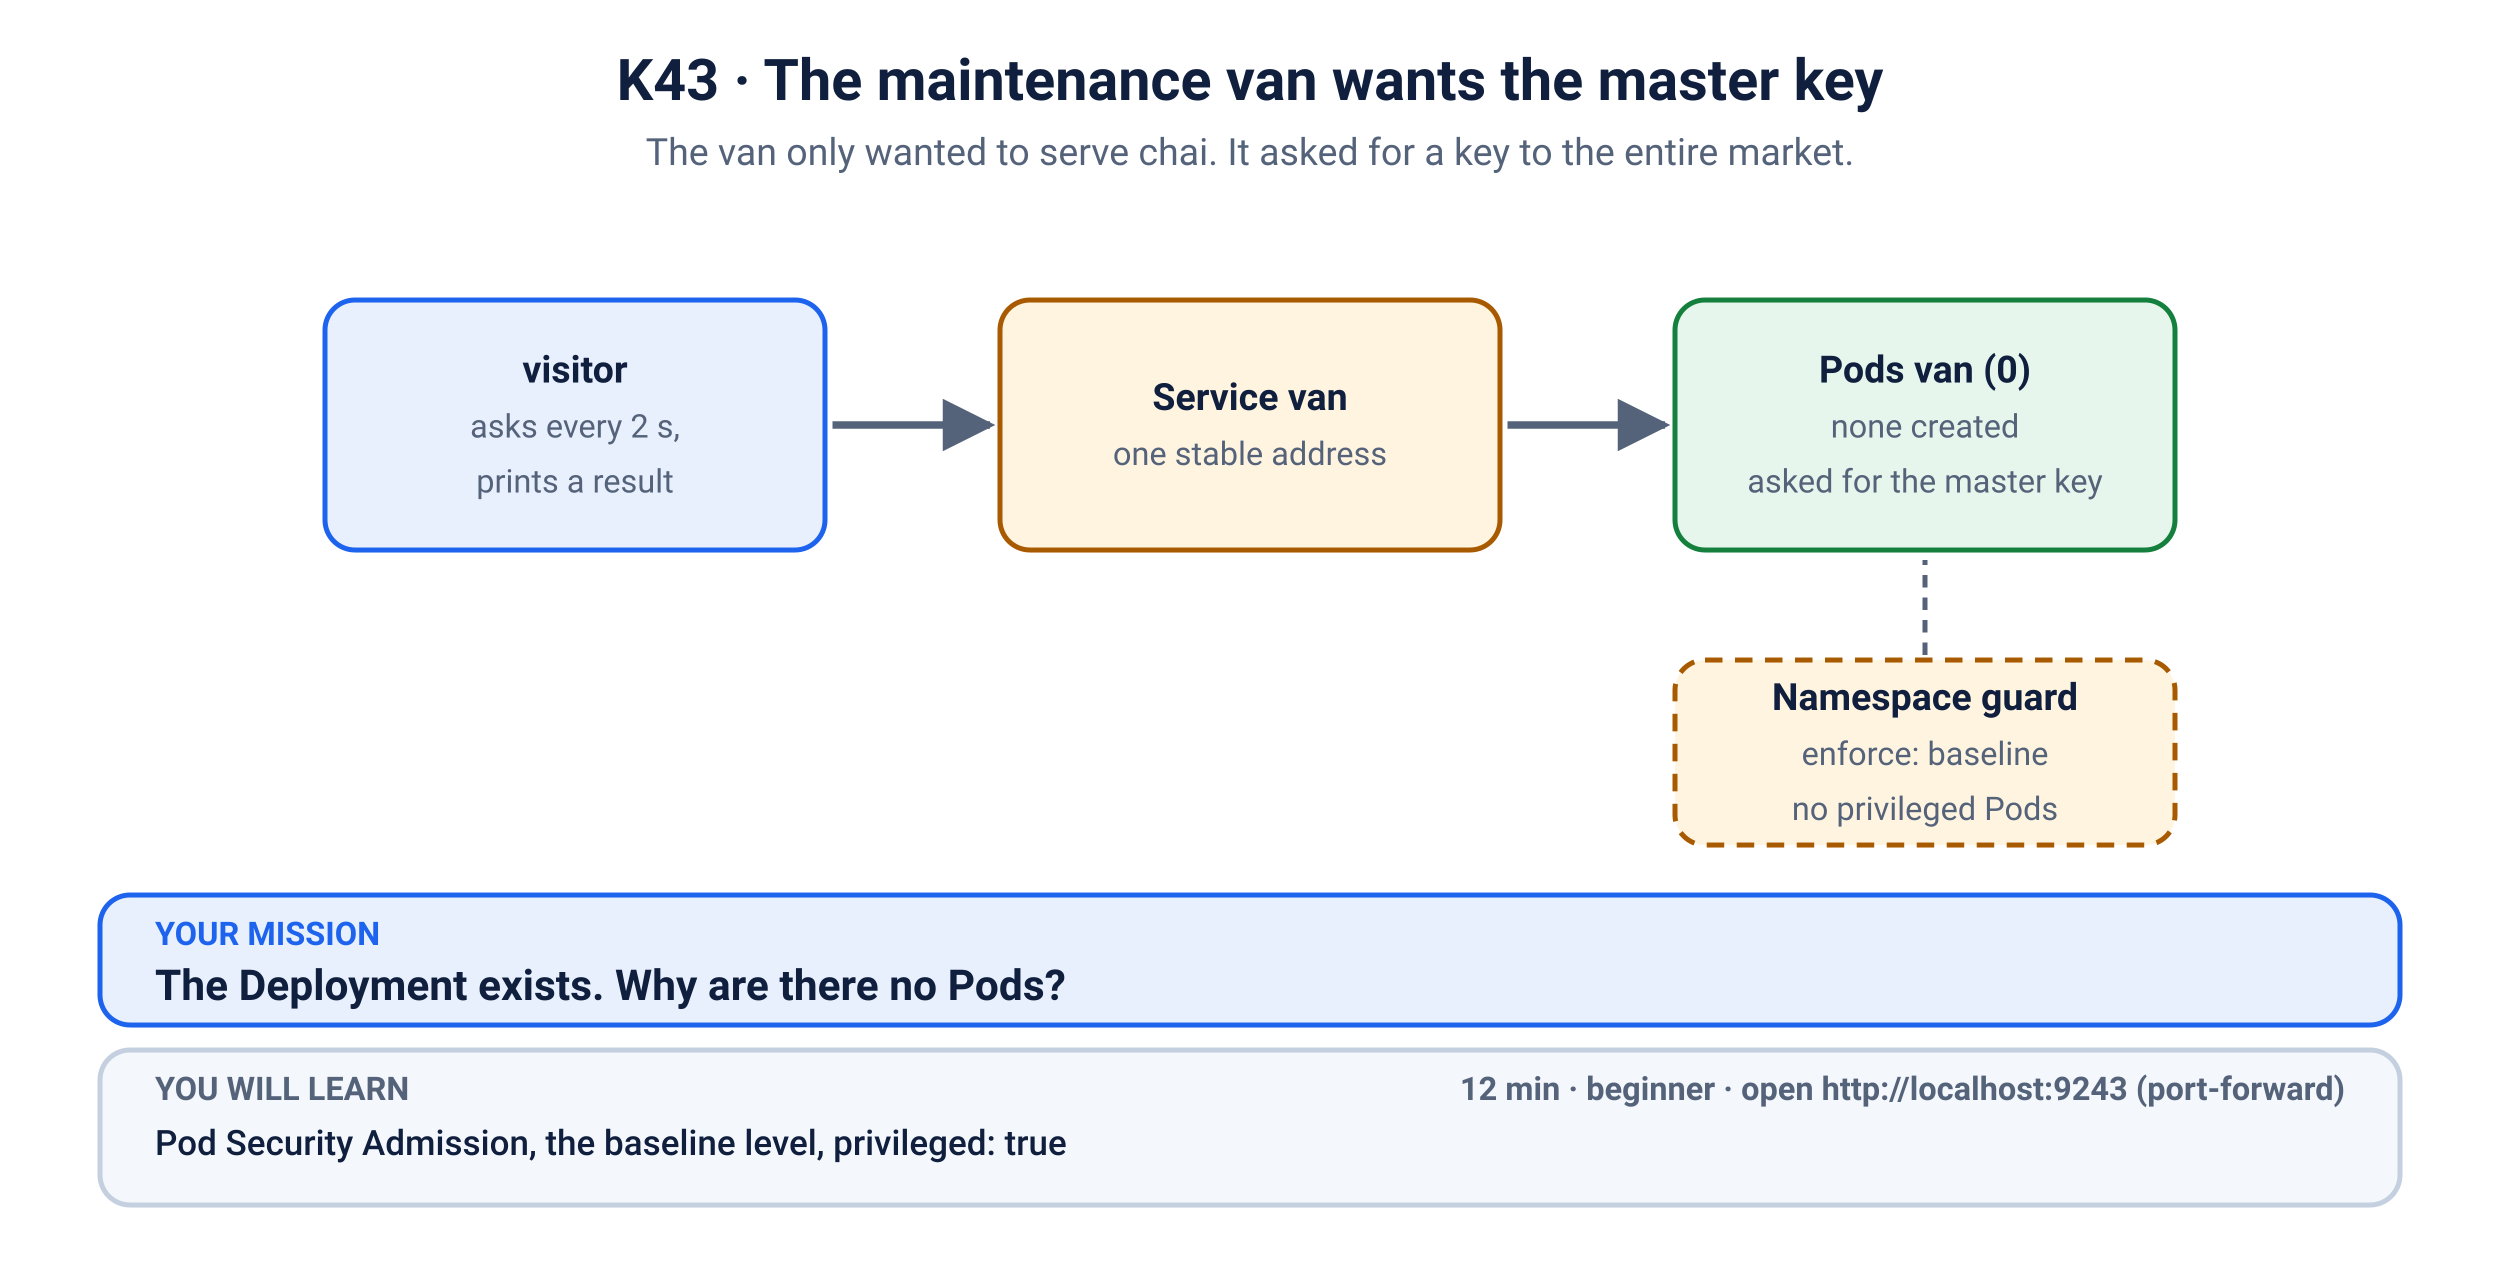
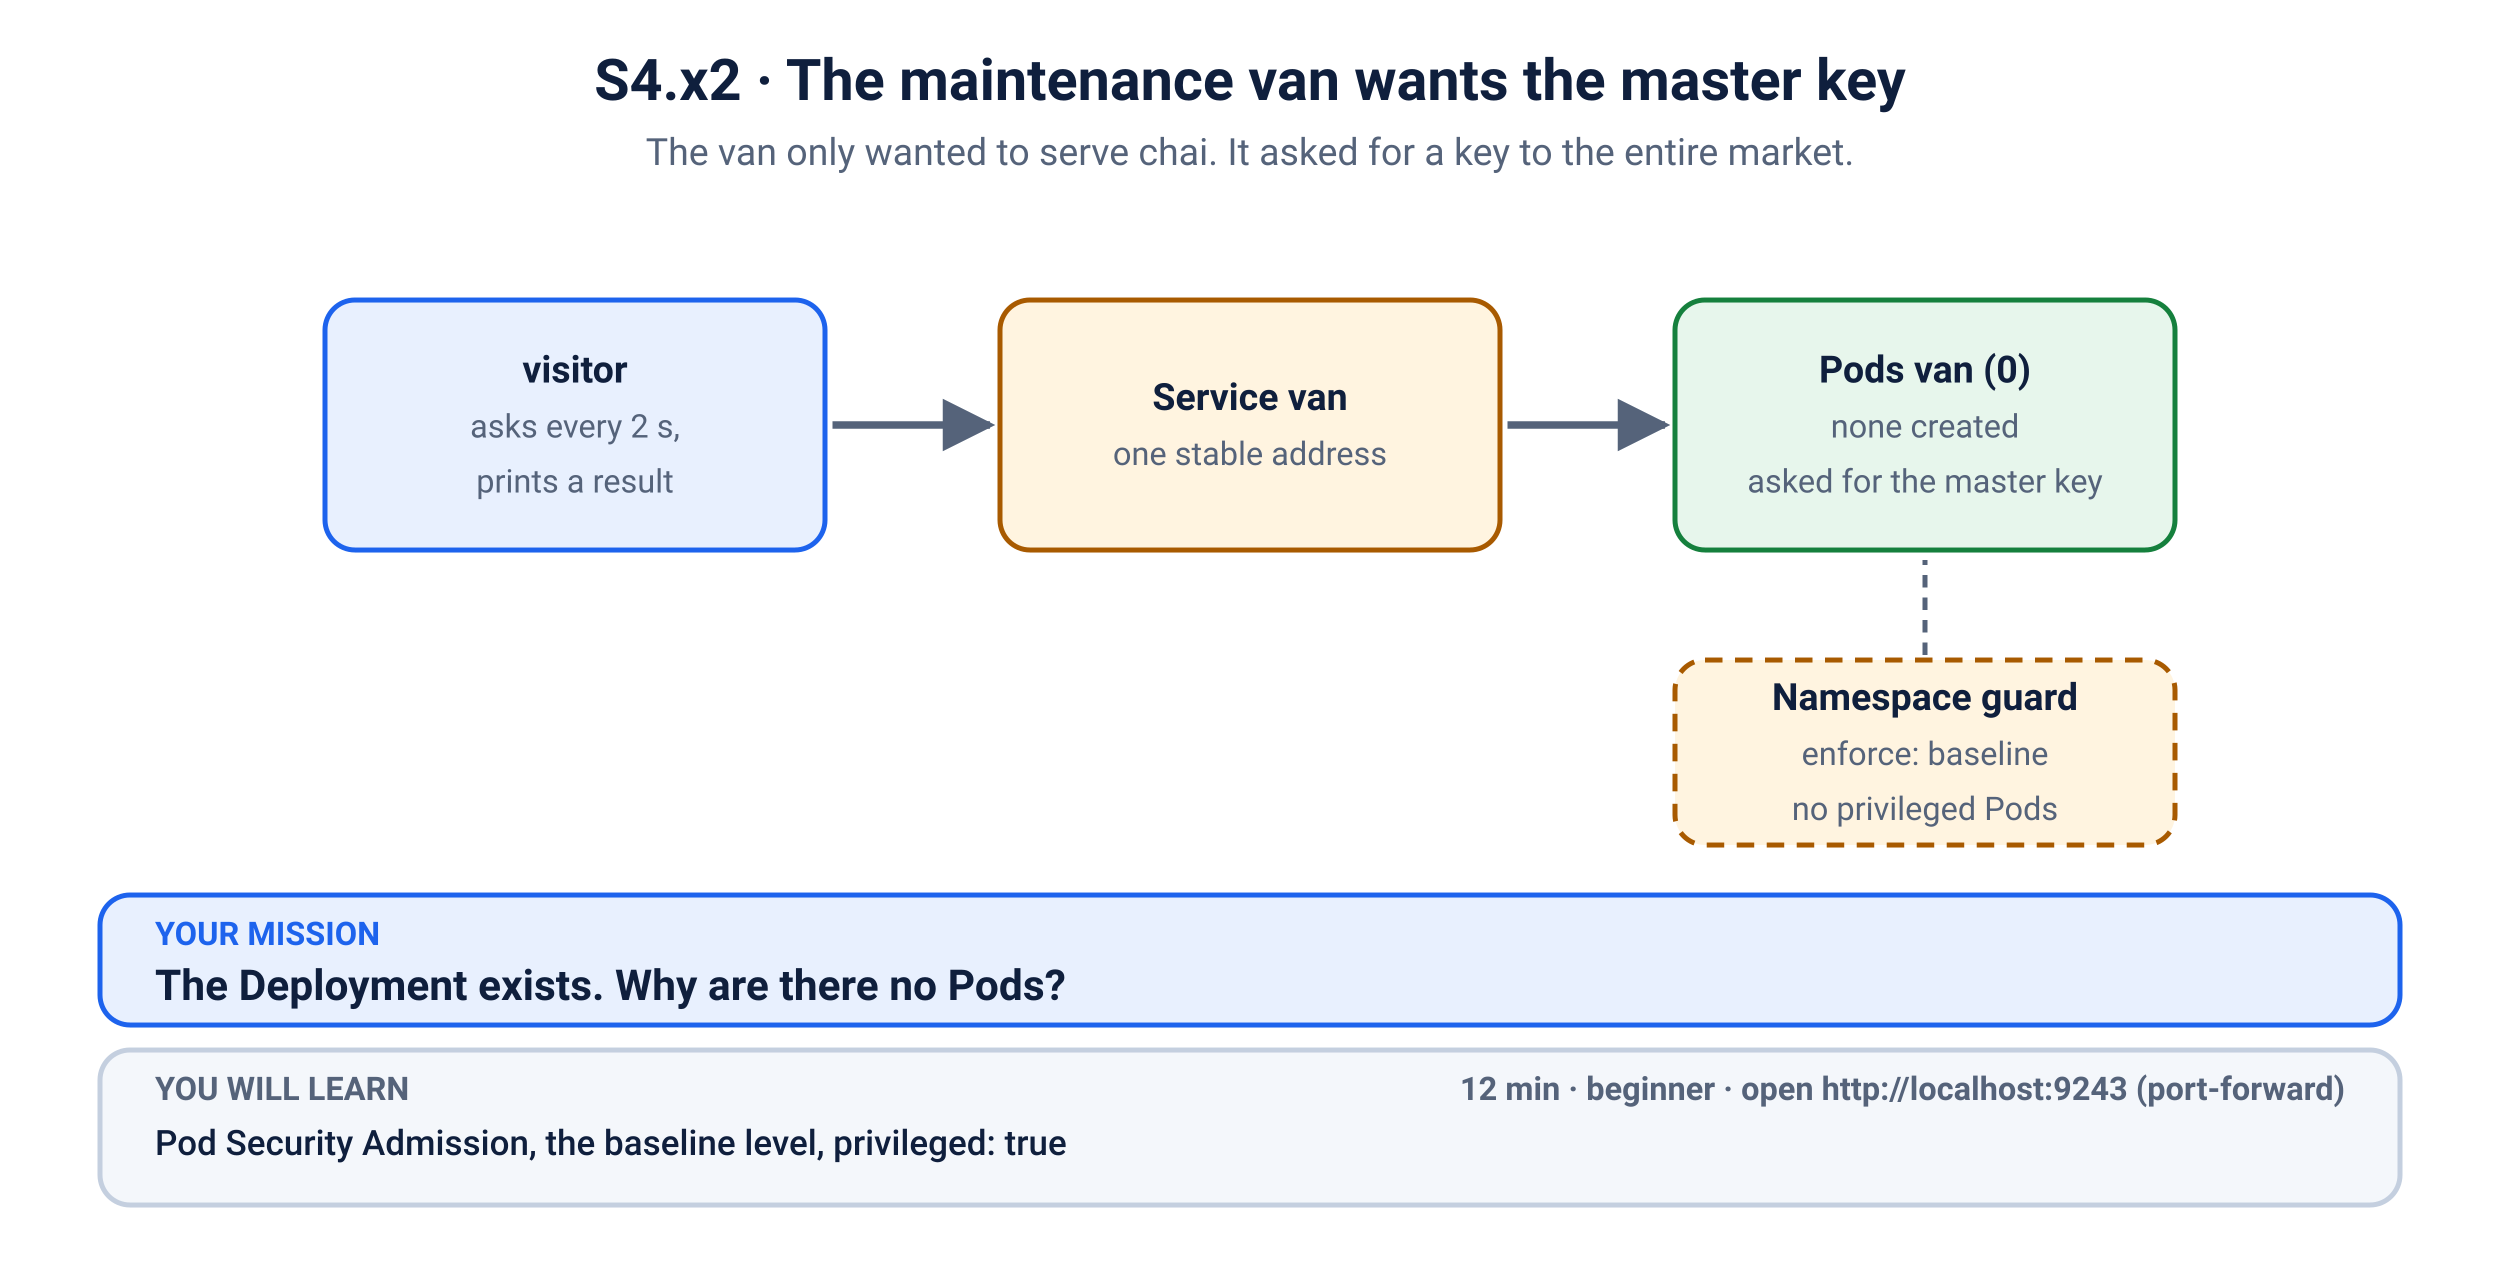
<svg xmlns="http://www.w3.org/2000/svg" viewBox="0 0 1000 506" width="1000" height="506" role="img" aria-labelledby="t d">
  <defs>
    <marker id="ah-blue" viewBox="0 0 10 10" refX="9" refY="5" markerWidth="7" markerHeight="7" orient="auto-start-reverse">
      <path d="M0,0 L10,5 L0,10 z" fill="#1d63ed" />
    </marker>
    <marker id="ah-muted" viewBox="0 0 10 10" refX="9" refY="5" markerWidth="7" markerHeight="7" orient="auto-start-reverse">
      <path d="M0,0 L10,5 L0,10 z" fill="#55637a" />
    </marker>
    <marker id="ah-red" viewBox="0 0 10 10" refX="9" refY="5" markerWidth="7" markerHeight="7" orient="auto-start-reverse">
      <path d="M0,0 L10,5 L0,10 z" fill="#c62828" />
    </marker>
    <marker id="ah-green" viewBox="0 0 10 10" refX="9" refY="5" markerWidth="7" markerHeight="7" orient="auto-start-reverse">
      <path d="M0,0 L10,5 L0,10 z" fill="#15803d" />
    </marker>
    <marker id="ah-amber" viewBox="0 0 10 10" refX="9" refY="5" markerWidth="7" markerHeight="7" orient="auto-start-reverse">
      <path d="M0,0 L10,5 L0,10 z" fill="#a85a00" />
    </marker>
    <marker id="ah-ink" viewBox="0 0 10 10" refX="9" refY="5" markerWidth="7" markerHeight="7" orient="auto-start-reverse">
      <path d="M0,0 L10,5 L0,10 z" fill="#0f1f3d" />
    </marker>
  </defs>
  <rect width="1000" height="506" fill="#ffffff" />
-   <text x="500.0" y="40" font-family="-apple-system, BlinkMacSystemFont, 'Segoe UI', Roboto, Helvetica, Arial, sans-serif" font-size="23" font-weight="700" fill="#0f1f3d" text-anchor="middle">K43 · The maintenance van wants the master key</text>
+   <text x="500.0" y="40" font-family="-apple-system, BlinkMacSystemFont, 'Segoe UI', Roboto, Helvetica, Arial, sans-serif" font-size="23" font-weight="700" fill="#0f1f3d" text-anchor="middle">S4.x2 · The maintenance van wants the master key</text>
  <text x="500.0" y="66" font-family="-apple-system, BlinkMacSystemFont, 'Segoe UI', Roboto, Helvetica, Arial, sans-serif" font-size="15" fill="#55637a" text-anchor="middle">The van only wanted to serve chai. It asked for a key to the entire market.</text>
  <rect x="130" y="120" width="200" height="100" rx="12" fill="#e8f0fe" stroke="#1d63ed" stroke-width="2" />
  <text x="230.0" y="153" font-family="-apple-system, BlinkMacSystemFont, 'Segoe UI', Roboto, Helvetica, Arial, sans-serif" font-size="15" font-weight="700" fill="#0f1f3d" text-anchor="middle">visitor</text>
  <text x="230.0" y="175" font-family="-apple-system, BlinkMacSystemFont, 'Segoe UI', Roboto, Helvetica, Arial, sans-serif" font-size="13" font-weight="400" fill="#55637a" text-anchor="middle">asks every 2 s,</text>
  <text x="230.0" y="197" font-family="-apple-system, BlinkMacSystemFont, 'Segoe UI', Roboto, Helvetica, Arial, sans-serif" font-size="13" font-weight="400" fill="#55637a" text-anchor="middle">prints a result</text>
  <line x1="333" y1="170" x2="396" y2="170" stroke="#55637a" stroke-width="3" marker-end="url(#ah-muted)" />
  <rect x="400" y="120" width="200" height="100" rx="12" fill="#fff4e0" stroke="#a85a00" stroke-width="2" />
  <text x="500.0" y="164" font-family="-apple-system, BlinkMacSystemFont, 'Segoe UI', Roboto, Helvetica, Arial, sans-serif" font-size="15" font-weight="700" fill="#0f1f3d" text-anchor="middle">Service van</text>
  <text x="500.0" y="186" font-family="-apple-system, BlinkMacSystemFont, 'Segoe UI', Roboto, Helvetica, Arial, sans-serif" font-size="13" font-weight="400" fill="#55637a" text-anchor="middle">one stable address</text>
  <line x1="603" y1="170" x2="666" y2="170" stroke="#55637a" stroke-width="3" marker-end="url(#ah-muted)" />
  <rect x="670" y="120" width="200" height="100" rx="12" fill="#e7f6ec" stroke="#15803d" stroke-width="2" />
  <text x="770.0" y="153" font-family="-apple-system, BlinkMacSystemFont, 'Segoe UI', Roboto, Helvetica, Arial, sans-serif" font-size="15" font-weight="700" fill="#0f1f3d" text-anchor="middle">Pods van (0)</text>
  <text x="770.0" y="175" font-family="-apple-system, BlinkMacSystemFont, 'Segoe UI', Roboto, Helvetica, Arial, sans-serif" font-size="13" font-weight="400" fill="#55637a" text-anchor="middle">none created</text>
  <text x="770.0" y="197" font-family="-apple-system, BlinkMacSystemFont, 'Segoe UI', Roboto, Helvetica, Arial, sans-serif" font-size="13" font-weight="400" fill="#55637a" text-anchor="middle">asked for the master key</text>
  <rect x="670" y="264" width="200" height="74" rx="12" fill="#fff4e0" stroke="#a85a00" stroke-width="2" stroke-dasharray="7 5" />
  <text x="770.0" y="284" font-family="-apple-system, BlinkMacSystemFont, 'Segoe UI', Roboto, Helvetica, Arial, sans-serif" font-size="15" font-weight="700" fill="#0f1f3d" text-anchor="middle">Namespace guard</text>
  <text x="770.0" y="306" font-family="-apple-system, BlinkMacSystemFont, 'Segoe UI', Roboto, Helvetica, Arial, sans-serif" font-size="13" font-weight="400" fill="#55637a" text-anchor="middle">enforce: baseline</text>
  <text x="770.0" y="328" font-family="-apple-system, BlinkMacSystemFont, 'Segoe UI', Roboto, Helvetica, Arial, sans-serif" font-size="13" font-weight="400" fill="#55637a" text-anchor="middle">no privileged Pods</text>
  <line x1="770" y1="262" x2="770" y2="224" stroke="#55637a" stroke-width="2" stroke-dasharray="5 4" />
  <rect x="40" y="358" width="920" height="52" rx="12" fill="#e8f0fe" stroke="#1d63ed" stroke-width="2" />
  <text x="62" y="378" font-family="-apple-system, BlinkMacSystemFont, 'Segoe UI', Roboto, Helvetica, Arial, sans-serif" font-size="13" font-weight="700" fill="#1d63ed" text-anchor="start">YOUR MISSION</text>
  <text x="62" y="400" font-family="-apple-system, BlinkMacSystemFont, 'Segoe UI', Roboto, Helvetica, Arial, sans-serif" font-size="17" font-weight="700" fill="#0f1f3d" text-anchor="start">The Deployment exists. Why are there no Pods?</text>
  <rect x="40" y="420" width="920" height="62" rx="12" fill="#f4f7fb" stroke="#c4cfdf" stroke-width="2" />
  <text x="62" y="440" font-family="-apple-system, BlinkMacSystemFont, 'Segoe UI', Roboto, Helvetica, Arial, sans-serif" font-size="13" font-weight="700" fill="#55637a" text-anchor="start">YOU WILL LEARN</text>
  <text x="62" y="462" font-family="-apple-system, BlinkMacSystemFont, 'Segoe UI', Roboto, Helvetica, Arial, sans-serif" font-size="14" font-weight="500" fill="#0f1f3d" text-anchor="start">Pod Security Admission, the baseline level, privileged: true</text>
  <text x="938" y="440" font-family="-apple-system, BlinkMacSystemFont, 'Segoe UI', Roboto, Helvetica, Arial, sans-serif" font-size="13" font-weight="700" fill="#55637a" text-anchor="end">12 min   ·   beginner   ·   open http://localhost:9243 (port-forward)</text>
</svg>
